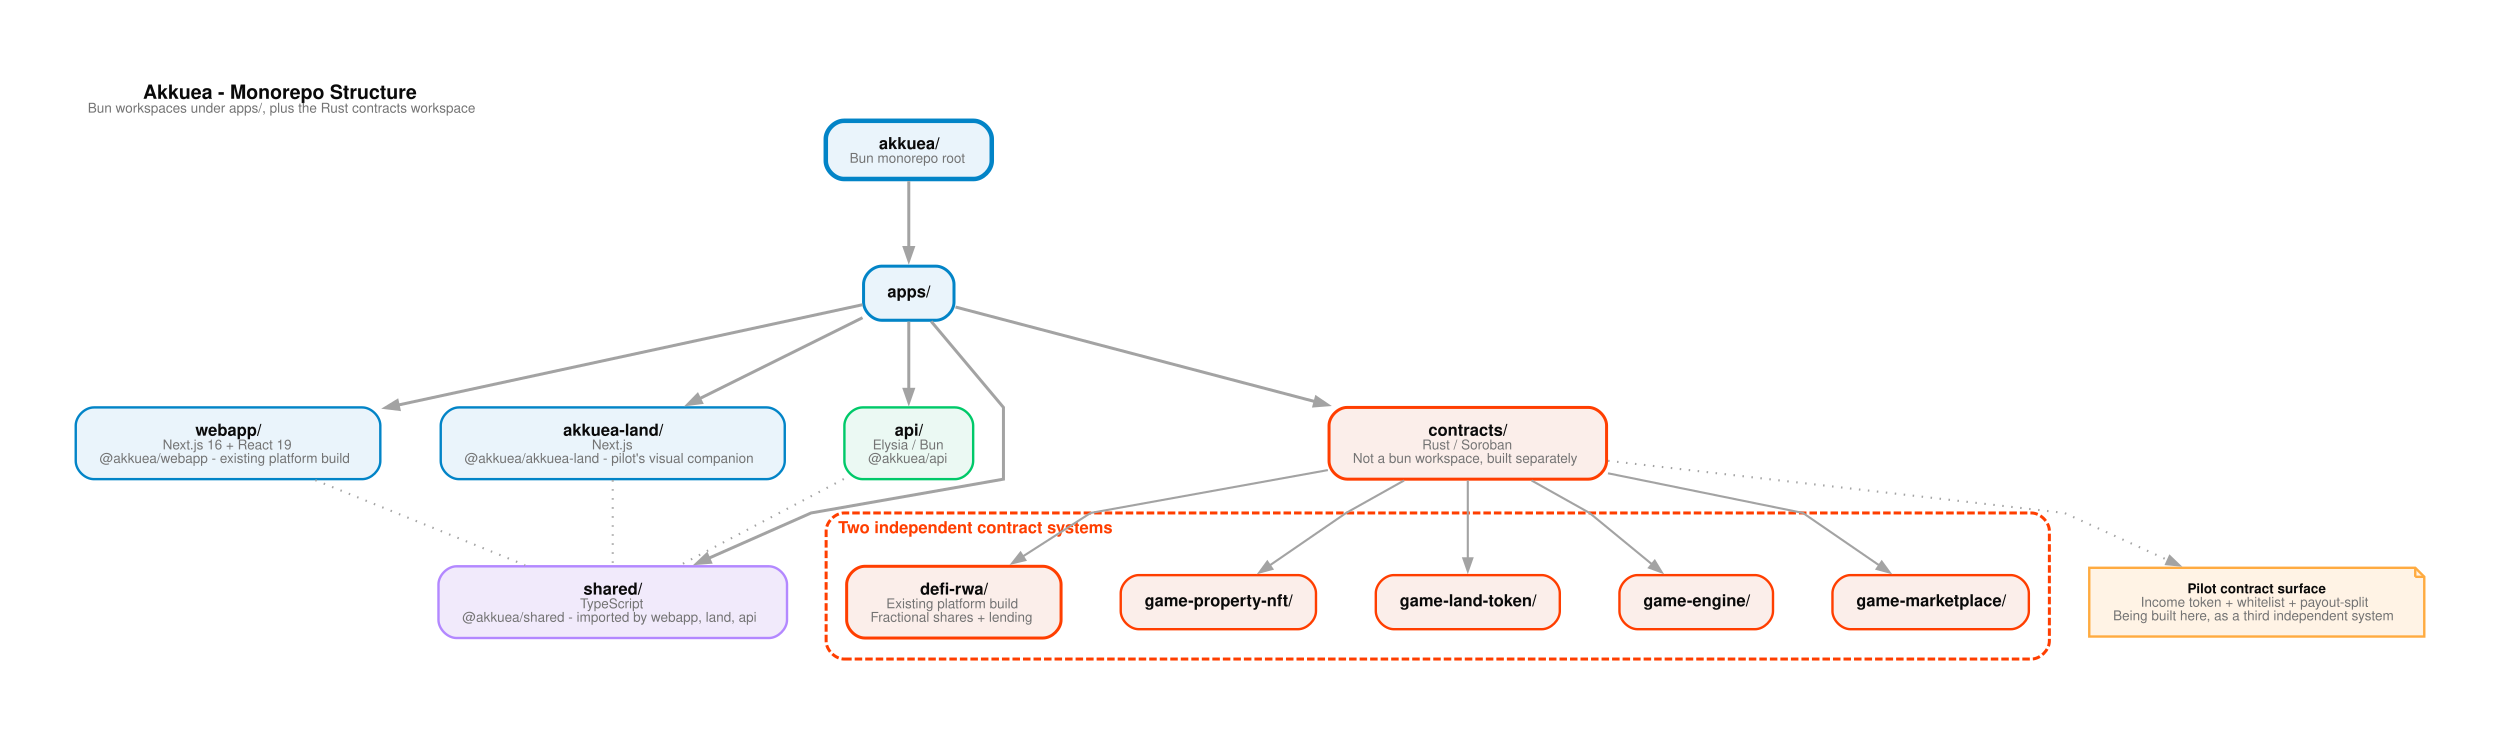
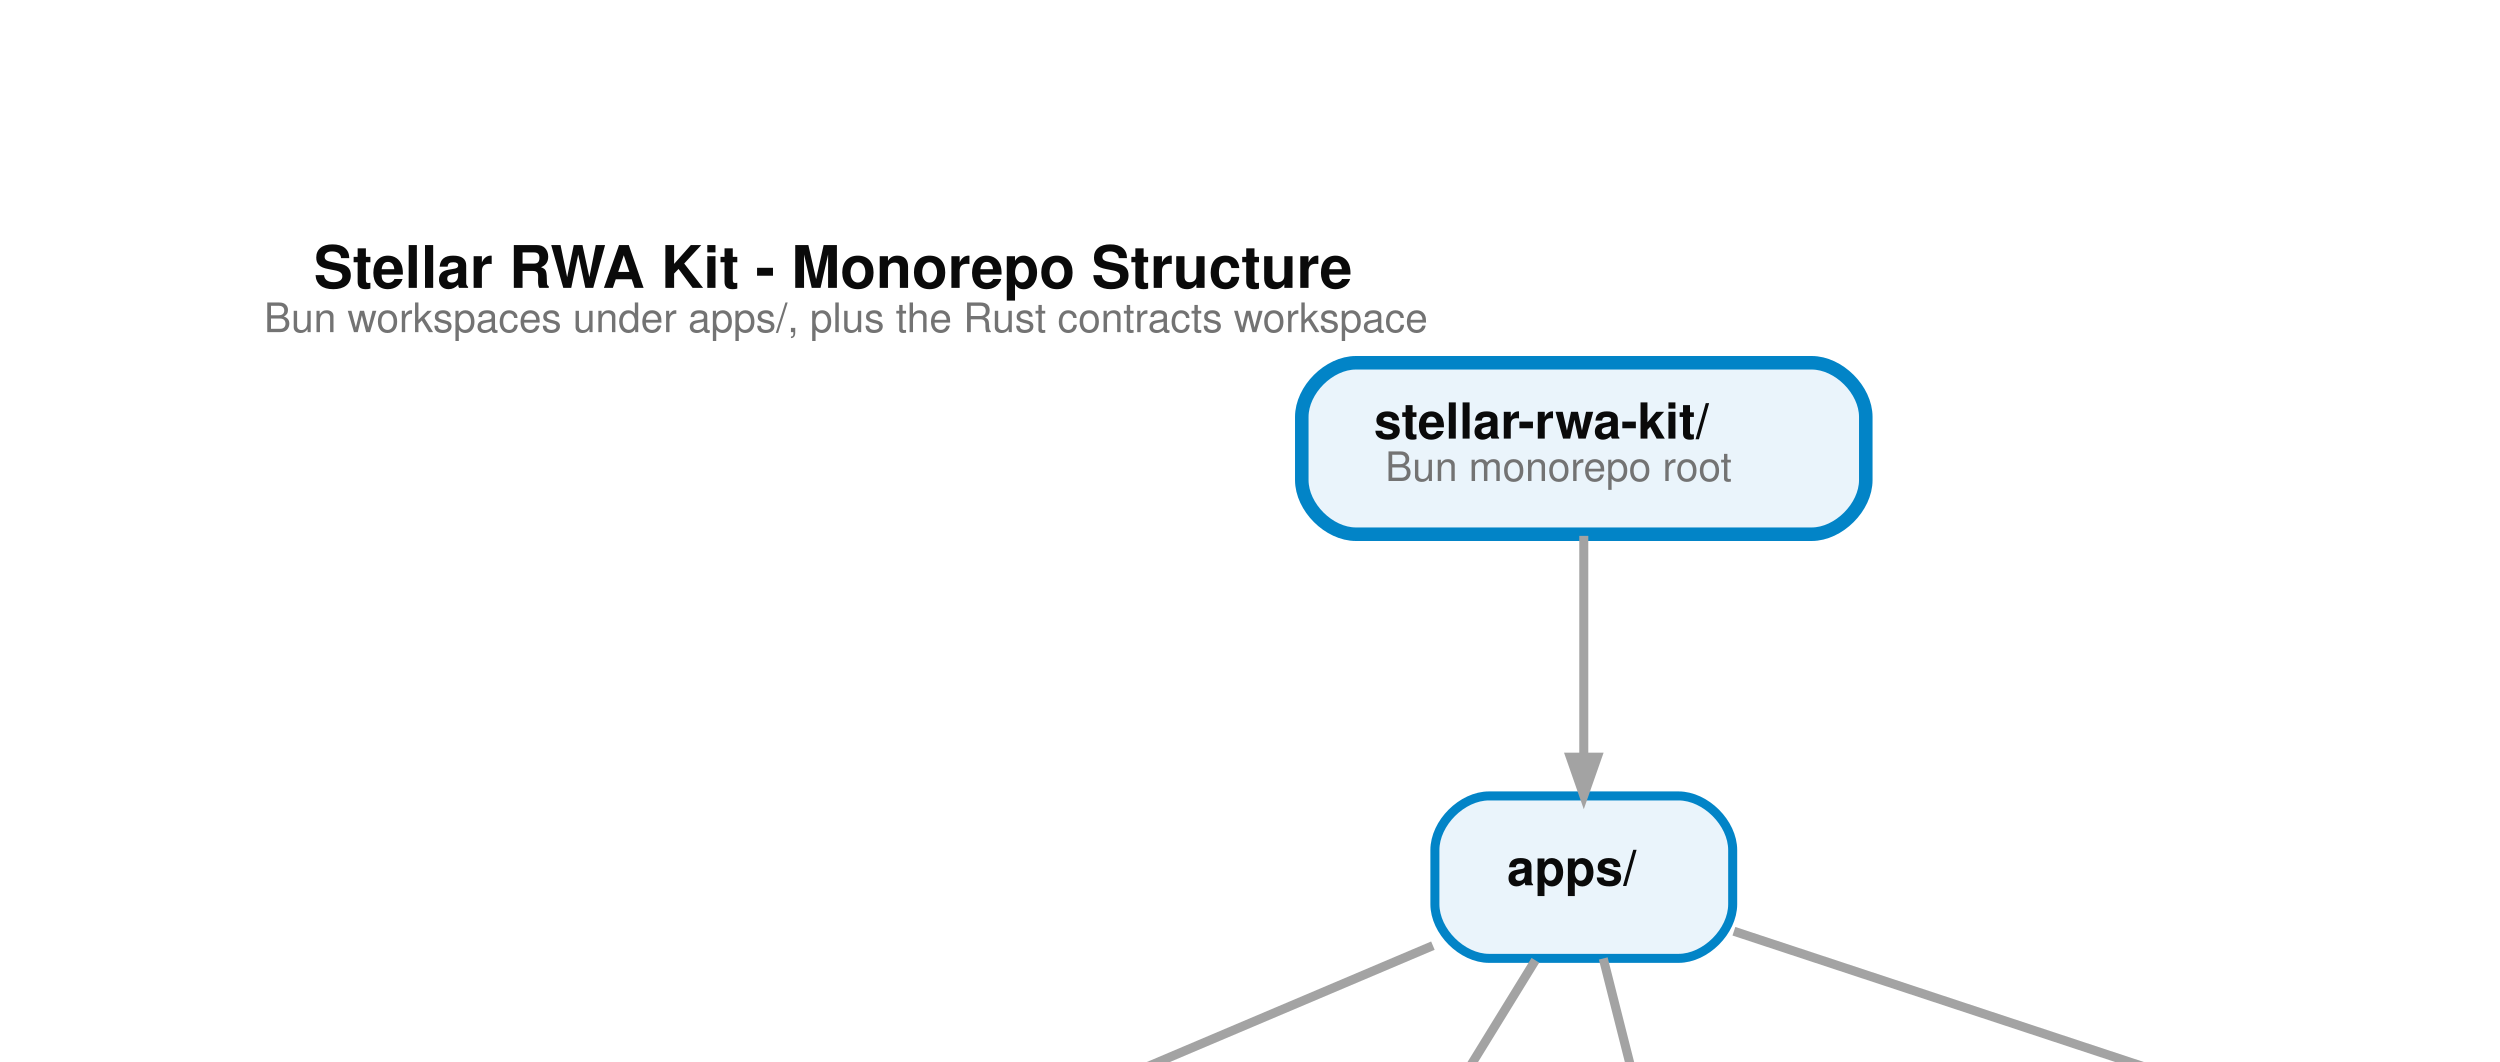
- <svg xmlns="http://www.w3.org/2000/svg" width="2400pt" height="717pt" viewBox="0.00 0.00 2400.00 717.00">
-   <g id="graph0" class="graph" transform="scale(1.44265 1.44265) rotate(0) translate(50.4 446.56)">
-     <text xml:space="preserve" text-anchor="start" x="44.75" y="-380.81" font-family="Helvetica,sans-Serif" font-weight="bold" font-size="13.00" fill="#0a0a0a">Akkuea - Monorepo Structure</text>
-     <text xml:space="preserve" text-anchor="start" x="8" y="-371.61" font-family="Helvetica,sans-Serif" font-size="9.00" fill="#737373">Bun workspaces under apps/, plus the Rust contracts workspace</text>
+ <svg xmlns="http://www.w3.org/2000/svg" width="2400pt" height="1019pt" viewBox="0.00 0.00 1152.00 489.32">
+   <g id="graph0" class="graph" transform="scale(2.08 2.08) rotate(0) translate(50.4 439.9)">
+     <text text-anchor="start" x="19" y="-376.1" font-family="Helvetica,sans-Serif" font-weight="bold" font-size="13.00" fill="#0a0a0a">Stellar RWA Kit - Monorepo Structure</text>
+     <text text-anchor="start" x="8" y="-366.3" font-family="Helvetica,sans-Serif" font-size="9.00" fill="#737373">Bun workspaces under apps/, plus the Rust contracts workspace</text>
    <g id="clust1" class="cluster">
-       <path fill="none" stroke="#ff3e00" stroke-width="2" stroke-dasharray="5,2" d="M511.34,-8C511.34,-8 1301.34,-8 1301.34,-8 1307.34,-8 1313.34,-14 1313.34,-20 1313.34,-20 1313.34,-93.22 1313.34,-93.22 1313.34,-99.22 1307.34,-105.22 1301.34,-105.22 1301.34,-105.22 511.34,-105.22 511.34,-105.22 505.34,-105.22 499.34,-99.22 499.34,-93.22 499.34,-93.22 499.34,-20 499.34,-20 499.34,-14 505.34,-8 511.34,-8" />
-       <text xml:space="preserve" text-anchor="start" x="507.34" y="-91.77" font-family="Helvetica,sans-Serif" font-weight="bold" font-size="11.00" fill="#ff3e00">Two independent contract systems</text>
+       <path fill="transparent" stroke="#ff3e00" stroke-width="2" stroke-dasharray="5,2" d="M335.5,-8C335.5,-8 1033.5,-8 1033.5,-8 1039.5,-8 1045.5,-14 1045.5,-20 1045.5,-20 1045.5,-82 1045.5,-82 1045.5,-88 1039.5,-94 1033.5,-94 1033.5,-94 335.5,-94 335.5,-94 329.5,-94 323.5,-88 323.5,-82 323.5,-82 323.5,-20 323.5,-20 323.5,-14 329.5,-8 335.5,-8" />
+       <text text-anchor="start" x="331.5" y="-82.2" font-family="Helvetica,sans-Serif" font-weight="bold" font-size="11.00" fill="#ff3e00">Two independent contract systems</text>
    </g>
    <g id="node1" class="node">
-       <path fill="#eaf4fb" stroke="#0284c7" stroke-width="3" d="M597.56,-366.16C597.56,-366.16 511.12,-366.16 511.12,-366.16 505.12,-366.16 499.12,-360.16 499.12,-354.16 499.12,-354.16 499.12,-339.44 499.12,-339.44 499.12,-333.44 505.12,-327.44 511.12,-327.44 511.12,-327.44 597.56,-327.44 597.56,-327.44 603.56,-327.44 609.56,-333.44 609.56,-339.44 609.56,-339.44 609.56,-354.16 609.56,-354.16 609.56,-360.16 603.56,-366.16 597.56,-366.16" />
-       <text xml:space="preserve" text-anchor="start" x="534.47" y="-347.35" font-family="Helvetica,sans-Serif" font-weight="bold" font-size="11.00" fill="#0a0a0a">akkuea/</text>
-       <text xml:space="preserve" text-anchor="start" x="514.97" y="-338.25" font-family="Helvetica,sans-Serif" font-size="9.00" fill="#737373">Bun monorepo root</text>
+       <path fill="#eaf4fb" stroke="#0284c7" stroke-width="3" d="M351,-359.5C351,-359.5 250,-359.5 250,-359.5 244,-359.5 238,-353.5 238,-347.5 238,-347.5 238,-333.5 238,-333.5 238,-327.5 244,-321.5 250,-321.5 250,-321.5 351,-321.5 351,-321.5 357,-321.5 363,-327.5 363,-333.5 363,-333.5 363,-347.5 363,-347.5 363,-353.5 357,-359.5 351,-359.5" />
+       <text text-anchor="start" x="254" y="-342.7" font-family="Helvetica,sans-Serif" font-weight="bold" font-size="11.00" fill="#0a0a0a">stellar-rwa-kit/</text>
+       <text text-anchor="start" x="256.5" y="-333.3" font-family="Helvetica,sans-Serif" font-size="9.00" fill="#737373">Bun monorepo root</text>
    </g>
    <g id="node2" class="node">
-       <path fill="#eaf4fb" stroke="#0284c7" stroke-width="2" d="M572.43,-269.44C572.43,-269.44 536.25,-269.44 536.25,-269.44 530.25,-269.44 524.25,-263.44 524.25,-257.44 524.25,-257.44 524.25,-245.44 524.25,-245.44 524.25,-239.44 530.25,-233.44 536.25,-233.44 536.25,-233.44 572.43,-233.44 572.43,-233.44 578.43,-233.44 584.43,-239.44 584.43,-245.44 584.43,-245.44 584.43,-257.44 584.43,-257.44 584.43,-263.44 578.43,-269.44 572.43,-269.44" />
-       <text xml:space="preserve" text-anchor="start" x="540.09" y="-248.74" font-family="Helvetica,sans-Serif" font-weight="bold" font-size="11.00" fill="#0a0a0a">apps/</text>
+       <path fill="#eaf4fb" stroke="#0284c7" stroke-width="2" d="M321.5,-263.5C321.5,-263.5 279.5,-263.5 279.5,-263.5 273.5,-263.5 267.5,-257.5 267.5,-251.5 267.5,-251.5 267.5,-239.5 267.5,-239.5 267.5,-233.5 273.5,-227.5 279.5,-227.5 279.5,-227.5 321.5,-227.5 321.5,-227.5 327.5,-227.5 333.5,-233.5 333.5,-239.5 333.5,-239.5 333.5,-251.5 333.5,-251.5 333.5,-257.5 327.5,-263.5 321.5,-263.5" />
+       <text text-anchor="start" x="283.5" y="-243.7" font-family="Helvetica,sans-Serif" font-weight="bold" font-size="11.00" fill="#0a0a0a">apps/</text>
    </g>
    <g id="edge1" class="edge">
-       <path fill="none" stroke="#a3a3a3" stroke-width="2" d="M554.34,-326C554.34,-313.12 554.34,-296.1 554.34,-281.68" />
-       <polygon fill="#a3a3a3" stroke="#a3a3a3" stroke-width="2" points="557.32,-281.84 554.34,-273.34 551.37,-281.84 557.32,-281.84" />
+       <path fill="none" stroke="#a3a3a3" stroke-width="2" d="M300.5,-321.13C300.5,-307.14 300.5,-287.72 300.5,-272.2" />
+       <polygon fill="#a3a3a3" stroke="#a3a3a3" stroke-width="2" points="303.48,-272.08 300.5,-263.58 297.53,-272.08 303.48,-272.08" />
    </g>
    <g id="node3" class="node">
-       <path fill="#eaf4fb" stroke="#0284c7" stroke-width="1.6" d="M190.68,-175.44C190.68,-175.44 12,-175.44 12,-175.44 6,-175.44 0,-169.44 0,-163.44 0,-163.44 0,-139.72 0,-139.72 0,-133.72 6,-127.72 12,-127.72 12,-127.72 190.68,-127.72 190.68,-127.72 196.68,-127.72 202.68,-133.72 202.68,-139.72 202.68,-139.72 202.68,-163.44 202.68,-163.44 202.68,-169.44 196.68,-175.44 190.68,-175.44" />
-       <text xml:space="preserve" text-anchor="start" x="79.59" y="-156.63" font-family="Helvetica,sans-Serif" font-weight="bold" font-size="11.00" fill="#0a0a0a">webapp/</text>
-       <text xml:space="preserve" text-anchor="start" x="57.84" y="-147.53" font-family="Helvetica,sans-Serif" font-size="9.00" fill="#737373">Next.js 16 + React 19</text>
-       <text xml:space="preserve" text-anchor="start" x="15.84" y="-138.53" font-family="Helvetica,sans-Serif" font-size="9.00" fill="#737373">@akkuea/webapp - existing platform build</text>
+       <path fill="#eaf4fb" stroke="#0284c7" stroke-width="1.6" d="M129,-169.5C129,-169.5 12,-169.5 12,-169.5 6,-169.5 0,-163.5 0,-157.5 0,-157.5 0,-134.5 0,-134.5 0,-128.5 6,-122.5 12,-122.5 12,-122.5 129,-122.5 129,-122.5 135,-122.5 141,-128.5 141,-134.5 141,-134.5 141,-157.5 141,-157.5 141,-163.5 135,-169.5 129,-169.5" />
+       <text text-anchor="start" x="44.5" y="-152.7" font-family="Helvetica,sans-Serif" font-weight="bold" font-size="11.00" fill="#0a0a0a">webapp/</text>
+       <text text-anchor="start" x="20.5" y="-143.3" font-family="Helvetica,sans-Serif" font-size="9.00" fill="#737373">Next.js 16 + React 19</text>
+       <text text-anchor="start" x="16" y="-134.3" font-family="Helvetica,sans-Serif" font-size="9.00" fill="#737373">@stellar-rwa-kit/webapp</text>
    </g>
    <g id="edge2" class="edge">
-       <path fill="none" stroke="#a3a3a3" stroke-width="2" d="M523.56,-243.79C461.12,-230.3 316.79,-199.12 214.3,-176.98" />
-       <polygon fill="#a3a3a3" stroke="#a3a3a3" stroke-width="2" points="215.16,-174.12 206.22,-175.24 213.9,-179.94 215.16,-174.12" />
+       <path fill="none" stroke="#a3a3a3" stroke-width="2" d="M267.06,-230.32C231.63,-215.31 174.95,-191.28 131.53,-172.87" />
+       <polygon fill="#a3a3a3" stroke="#a3a3a3" stroke-width="2" points="132.57,-170.08 123.58,-169.5 130.25,-175.56 132.57,-170.08" />
    </g>
    <g id="node4" class="node">
-       <path fill="#eaf4fb" stroke="#0284c7" stroke-width="1.6" d="M459.81,-175.44C459.81,-175.44 254.88,-175.44 254.88,-175.44 248.88,-175.44 242.88,-169.44 242.88,-163.44 242.88,-163.44 242.88,-139.72 242.88,-139.72 242.88,-133.72 248.88,-127.72 254.88,-127.72 254.88,-127.72 459.81,-127.72 459.81,-127.72 465.81,-127.72 471.81,-133.72 471.81,-139.72 471.81,-139.72 471.81,-163.44 471.81,-163.44 471.81,-169.44 465.81,-175.44 459.81,-175.44" />
-       <text xml:space="preserve" text-anchor="start" x="324.34" y="-156.63" font-family="Helvetica,sans-Serif" font-weight="bold" font-size="11.00" fill="#0a0a0a">akkuea-land/</text>
-       <text xml:space="preserve" text-anchor="start" x="343.47" y="-147.53" font-family="Helvetica,sans-Serif" font-size="9.00" fill="#737373">Next.js</text>
-       <text xml:space="preserve" text-anchor="start" x="258.72" y="-138.53" font-family="Helvetica,sans-Serif" font-size="9.00" fill="#737373">@akkuea/akkuea-land - pilot's visual companion</text>
+       <path fill="#ebf9f3" stroke="#00c969" stroke-width="1.6" d="M287.5,-169.5C287.5,-169.5 193.5,-169.5 193.5,-169.5 187.5,-169.5 181.5,-163.5 181.5,-157.5 181.5,-157.5 181.5,-134.5 181.5,-134.5 181.5,-128.5 187.5,-122.5 193.5,-122.5 193.5,-122.5 287.5,-122.5 287.5,-122.5 293.5,-122.5 299.5,-128.5 299.5,-134.5 299.5,-134.5 299.5,-157.5 299.5,-157.5 299.5,-163.5 293.5,-169.5 287.5,-169.5" />
+       <text text-anchor="start" x="229" y="-152.7" font-family="Helvetica,sans-Serif" font-weight="bold" font-size="11.00" fill="#0a0a0a">api/</text>
+       <text text-anchor="start" x="214" y="-143.3" font-family="Helvetica,sans-Serif" font-size="9.00" fill="#737373">Elysia / Bun</text>
+       <text text-anchor="start" x="197.5" y="-134.3" font-family="Helvetica,sans-Serif" font-size="9.00" fill="#737373">@stellar-rwa-kit/api</text>
    </g>
    <g id="edge3" class="edge">
-       <path fill="none" stroke="#a3a3a3" stroke-width="2" d="M523.56,-235.15C494.6,-220.76 450.51,-198.86 415.01,-181.23" />
-       <polygon fill="#a3a3a3" stroke="#a3a3a3" stroke-width="2" points="416.42,-178.61 407.49,-177.49 413.78,-183.94 416.42,-178.61" />
+       <path fill="none" stroke="#a3a3a3" stroke-width="2" d="M289.77,-227.07C281.24,-213.2 269.09,-193.46 259,-177.06" />
+       <polygon fill="#a3a3a3" stroke="#a3a3a3" stroke-width="2" points="261.51,-175.47 254.52,-169.79 256.44,-178.58 261.51,-175.47" />
    </g>
    <g id="node5" class="node">
-       <path fill="#ebf9f3" stroke="#00c969" stroke-width="1.6" d="M585.18,-175.44C585.18,-175.44 523.5,-175.44 523.5,-175.44 517.5,-175.44 511.5,-169.44 511.5,-163.44 511.5,-163.44 511.5,-139.72 511.5,-139.72 511.5,-133.72 517.5,-127.72 523.5,-127.72 523.5,-127.72 585.18,-127.72 585.18,-127.72 591.18,-127.72 597.18,-133.72 597.18,-139.72 597.18,-139.72 597.18,-163.44 597.18,-163.44 597.18,-169.44 591.18,-175.44 585.18,-175.44" />
-       <text xml:space="preserve" text-anchor="start" x="544.97" y="-156.63" font-family="Helvetica,sans-Serif" font-weight="bold" font-size="11.00" fill="#0a0a0a">api/</text>
-       <text xml:space="preserve" text-anchor="start" x="530.34" y="-147.53" font-family="Helvetica,sans-Serif" font-size="9.00" fill="#737373">Elysia / Bun</text>
-       <text xml:space="preserve" text-anchor="start" x="527.34" y="-138.53" font-family="Helvetica,sans-Serif" font-size="9.00" fill="#737373">@akkuea/api</text>
+       <path fill="#f1eafb" stroke="#b388ff" stroke-width="1.6" d="M285.5,-64.5C285.5,-64.5 51.5,-64.5 51.5,-64.5 45.5,-64.5 39.5,-58.5 39.5,-52.5 39.5,-52.5 39.5,-29.5 39.5,-29.5 39.5,-23.5 45.5,-17.5 51.5,-17.5 51.5,-17.5 285.5,-17.5 285.5,-17.5 291.5,-17.5 297.5,-23.5 297.5,-29.5 297.5,-29.5 297.5,-52.5 297.5,-52.5 297.5,-58.5 291.5,-64.5 285.5,-64.5" />
+       <text text-anchor="start" x="145.5" y="-47.7" font-family="Helvetica,sans-Serif" font-weight="bold" font-size="11.00" fill="#0a0a0a">shared/</text>
+       <text text-anchor="start" x="144.5" y="-38.3" font-family="Helvetica,sans-Serif" font-size="9.00" fill="#737373">TypeScript</text>
+       <text text-anchor="start" x="55.5" y="-29.3" font-family="Helvetica,sans-Serif" font-size="9.00" fill="#737373">@stellar-rwa-kit/shared - imported by webapp, api</text>
    </g>
    <g id="edge4" class="edge">
-       <path fill="none" stroke="#a3a3a3" stroke-width="2" d="M554.34,-232.49C554.34,-219.83 554.34,-202.46 554.34,-187.15" />
-       <polygon fill="#a3a3a3" stroke="#a3a3a3" stroke-width="2" points="557.32,-187.48 554.34,-178.98 551.37,-187.48 557.32,-187.48" />
+       <path fill="none" stroke="#a3a3a3" stroke-width="2" d="M304.81,-227.48C310.42,-205.35 319.5,-169.5 319.5,-169.5 319.5,-169.5 319.5,-122.5 319.5,-122.5 319.5,-122.5 262.66,-92.2 218.72,-68.77" />
+       <polygon fill="#a3a3a3" stroke="#a3a3a3" stroke-width="2" points="219.86,-66.01 210.96,-64.64 217.06,-71.26 219.86,-66.01" />
    </g>
    <g id="node6" class="node">
-       <path fill="#f1eafb" stroke="#b388ff" stroke-width="1.6" d="M461.31,-69.72C461.31,-69.72 253.38,-69.72 253.38,-69.72 247.38,-69.72 241.38,-63.72 241.38,-57.72 241.38,-57.72 241.38,-34 241.38,-34 241.38,-28 247.38,-22 253.38,-22 253.38,-22 461.31,-22 461.31,-22 467.31,-22 473.31,-28 473.31,-34 473.31,-34 473.31,-57.72 473.31,-57.72 473.31,-63.72 467.31,-69.72 461.31,-69.72" />
-       <text xml:space="preserve" text-anchor="start" x="337.84" y="-50.91" font-family="Helvetica,sans-Serif" font-weight="bold" font-size="11.00" fill="#0a0a0a">shared/</text>
-       <text xml:space="preserve" text-anchor="start" x="335.59" y="-41.81" font-family="Helvetica,sans-Serif" font-size="9.00" fill="#737373">TypeScript</text>
-       <text xml:space="preserve" text-anchor="start" x="257.22" y="-32.81" font-family="Helvetica,sans-Serif" font-size="9.00" fill="#737373">@akkuea/shared - imported by webapp, land, api</text>
+       <path fill="#fbeeea" stroke="#ff3e00" stroke-width="2" d="M685.5,-169.5C685.5,-169.5 505.5,-169.5 505.5,-169.5 499.5,-169.5 493.5,-163.5 493.5,-157.5 493.5,-157.5 493.5,-134.5 493.5,-134.5 493.5,-128.5 499.5,-122.5 505.5,-122.5 505.5,-122.5 685.5,-122.5 685.5,-122.5 691.5,-122.5 697.5,-128.5 697.5,-134.5 697.5,-134.5 697.5,-157.5 697.5,-157.5 697.5,-163.5 691.5,-169.5 685.5,-169.5" />
+       <text text-anchor="start" x="564" y="-152.7" font-family="Helvetica,sans-Serif" font-weight="bold" font-size="11.00" fill="#0a0a0a">contracts/</text>
+       <text text-anchor="start" x="562" y="-143.3" font-family="Helvetica,sans-Serif" font-size="9.00" fill="#737373">Rust / Soroban</text>
+       <text text-anchor="start" x="509.5" y="-134.3" font-family="Helvetica,sans-Serif" font-size="9.00" fill="#737373">Not a bun workspace, built separately</text>
    </g>
    <g id="edge5" class="edge">
-       <path fill="none" stroke="#a3a3a3" stroke-width="2" d="M569.27,-232.67C587.9,-210.49 617.34,-175.44 617.34,-175.44 617.34,-175.44 617.34,-127.72 617.34,-127.72 617.34,-127.72 489.34,-105.22 489.34,-105.22 489.34,-105.22 454.8,-89.95 421.06,-75.03" />
-       <polygon fill="#a3a3a3" stroke="#a3a3a3" stroke-width="2" points="422.39,-72.37 413.42,-71.65 419.99,-77.81 422.39,-72.37" />
+       <path fill="none" stroke="#a3a3a3" stroke-width="2" d="M333.77,-233.51C378.38,-218.76 458.92,-192.14 518.92,-172.31" />
+       <polygon fill="#a3a3a3" stroke="#a3a3a3" stroke-width="2" points="520.1,-175.05 527.24,-169.56 518.23,-169.4 520.1,-175.05" />
+     </g>
+     <g id="edge10" class="edge">
+       <path fill="none" stroke="#a3a3a3" stroke-width="1.4" stroke-dasharray="1,5" d="M92.01,-122.4C108.35,-105.22 130.72,-81.71 147.04,-64.55" />
+     </g>
+     <g id="edge11" class="edge">
+       <path fill="none" stroke="#a3a3a3" stroke-width="1.4" stroke-dasharray="1,5" d="M224.7,-122.4C212.69,-105.22 196.26,-81.71 184.26,-64.55" />
    </g>
    <g id="node7" class="node">
-       <path fill="#fbeeea" stroke="#ff3e00" stroke-width="2" d="M1006.68,-175.44C1006.68,-175.44 846,-175.44 846,-175.44 840,-175.44 834,-169.44 834,-163.44 834,-163.44 834,-139.72 834,-139.72 834,-133.72 840,-127.72 846,-127.72 846,-127.72 1006.68,-127.72 1006.68,-127.72 1012.68,-127.72 1018.68,-133.72 1018.68,-139.72 1018.68,-139.72 1018.68,-163.44 1018.68,-163.44 1018.68,-169.44 1012.68,-175.44 1006.68,-175.44" />
-       <text xml:space="preserve" text-anchor="start" x="900.09" y="-156.63" font-family="Helvetica,sans-Serif" font-weight="bold" font-size="11.00" fill="#0a0a0a">contracts/</text>
-       <text xml:space="preserve" text-anchor="start" x="895.97" y="-147.53" font-family="Helvetica,sans-Serif" font-size="9.00" fill="#737373">Rust / Soroban</text>
-       <text xml:space="preserve" text-anchor="start" x="849.84" y="-138.53" font-family="Helvetica,sans-Serif" font-size="9.00" fill="#737373">Not a bun workspace, built separately</text>
+       <path fill="#fbeeea" stroke="#ff3e00" stroke-width="2" d="M1019.5,-60C1019.5,-60 887.5,-60 887.5,-60 881.5,-60 875.5,-54 875.5,-48 875.5,-48 875.5,-34 875.5,-34 875.5,-28 881.5,-22 887.5,-22 887.5,-22 1019.5,-22 1019.5,-22 1025.5,-22 1031.5,-28 1031.5,-34 1031.5,-34 1031.5,-48 1031.5,-48 1031.5,-54 1025.5,-60 1019.5,-60" />
+       <text text-anchor="start" x="926" y="-43.2" font-family="Helvetica,sans-Serif" font-weight="bold" font-size="11.00" fill="#0a0a0a">defi-rwa/</text>
+       <text text-anchor="start" x="891.5" y="-33.8" font-family="Helvetica,sans-Serif" font-size="9.00" fill="#737373">Fractional shares + lending</text>
    </g>
    <g id="edge6" class="edge">
-       <path fill="none" stroke="#a3a3a3" stroke-width="2" d="M585.42,-242.26C637.45,-228.58 744.4,-200.44 824.71,-179.31" />
-       <polygon fill="#a3a3a3" stroke="#a3a3a3" stroke-width="2" points="825.47,-182.19 832.93,-177.15 823.95,-176.44 825.47,-182.19" />
-     </g>
-     <g id="edge13" class="edge">
-       <path fill="none" stroke="#a3a3a3" stroke-width="1.4" stroke-dasharray="1,5" d="M159.43,-127.04C201.18,-110.13 257.24,-87.42 299.04,-70.48" />
-     </g>
-     <g id="edge14" class="edge">
-       <path fill="none" stroke="#a3a3a3" stroke-width="1.4" stroke-dasharray="1,5" d="M357.34,-127.04C357.34,-110.07 357.34,-87.26 357.34,-70.3" />
-     </g>
-     <g id="edge15" class="edge">
-       <path fill="none" stroke="#a3a3a3" stroke-width="1.4" stroke-dasharray="1,5" d="M511.11,-127.82C478.83,-110.82 434.84,-87.66 402.18,-70.47" />
+       <path fill="none" stroke="#a3a3a3" stroke-width="1.4" d="M697.51,-124.99C770.35,-110.7 855.5,-94 855.5,-94 855.5,-94 885.07,-78.31 911.72,-64.17" />
+       <polygon fill="#a3a3a3" stroke="#a3a3a3" stroke-width="1.4" points="913.39,-66.65 919.5,-60.04 910.6,-61.4 913.39,-66.65" />
    </g>
    <g id="node8" class="node">
-       <path fill="#fbeeea" stroke="#ff3e00" stroke-width="2" d="M643.68,-69.72C643.68,-69.72 525,-69.72 525,-69.72 519,-69.72 513,-63.72 513,-57.72 513,-57.72 513,-34 513,-34 513,-28 519,-22 525,-22 525,-22 643.68,-22 643.68,-22 649.68,-22 655.68,-28 655.68,-34 655.68,-34 655.68,-57.72 655.68,-57.72 655.68,-63.72 649.68,-69.72 643.68,-69.72" />
-       <text xml:space="preserve" text-anchor="start" x="561.84" y="-50.91" font-family="Helvetica,sans-Serif" font-weight="bold" font-size="11.00" fill="#0a0a0a">defi-rwa/</text>
-       <text xml:space="preserve" text-anchor="start" x="539.34" y="-41.81" font-family="Helvetica,sans-Serif" font-size="9.00" fill="#737373">Existing platform build</text>
-       <text xml:space="preserve" text-anchor="start" x="528.84" y="-32.81" font-family="Helvetica,sans-Serif" font-size="9.00" fill="#737373">Fractional shares + lending</text>
+       <path fill="#fbeeea" stroke="#ff3e00" stroke-width="1.6" d="M823,-60C823,-60 724,-60 724,-60 718,-60 712,-54 712,-48 712,-48 712,-34 712,-34 712,-28 718,-22 724,-22 724,-22 823,-22 823,-22 829,-22 835,-28 835,-34 835,-34 835,-48 835,-48 835,-54 829,-60 823,-60" />
+       <text text-anchor="start" x="728" y="-43.2" font-family="Helvetica,sans-Serif" font-weight="bold" font-size="11.00" fill="#0a0a0a">pilot-whitelist/</text>
+       <text text-anchor="start" x="729" y="-33.8" font-family="Helvetica,sans-Serif" font-size="9.00" fill="#737373">Income distribution</text>
    </g>
    <g id="edge7" class="edge">
-       <path fill="none" stroke="#a3a3a3" stroke-width="1.4" d="M833.23,-133.75C761.8,-120.85 675.34,-105.22 675.34,-105.22 675.34,-105.22 652.7,-90.7 630.01,-76.15" />
-       <polygon fill="#a3a3a3" stroke="#a3a3a3" stroke-width="1.4" points="631.9,-73.83 623.14,-71.74 628.69,-78.83 631.9,-73.83" />
+       <path fill="none" stroke="#a3a3a3" stroke-width="1.4" d="M637.89,-122.48C663.6,-108.82 691.5,-94 691.5,-94 691.5,-94 715.45,-78.81 737.47,-64.85" />
+       <polygon fill="#a3a3a3" stroke="#a3a3a3" stroke-width="1.4" points="739.24,-67.25 744.82,-60.19 736.05,-62.23 739.24,-67.25" />
    </g>
    <g id="node9" class="node">
-       <path fill="#fbeeea" stroke="#ff3e00" stroke-width="1.6" d="M813.31,-63.86C813.31,-63.86 707.38,-63.86 707.38,-63.86 701.38,-63.86 695.38,-57.86 695.38,-51.86 695.38,-51.86 695.38,-39.86 695.38,-39.86 695.38,-33.86 701.38,-27.86 707.38,-27.86 707.38,-27.86 813.31,-27.86 813.31,-27.86 819.31,-27.86 825.31,-33.86 825.31,-39.86 825.31,-39.86 825.31,-51.86 825.31,-51.86 825.31,-57.86 819.31,-63.86 813.31,-63.86" />
-       <text xml:space="preserve" text-anchor="start" x="711.22" y="-43.16" font-family="Helvetica,sans-Serif" font-weight="bold" font-size="11.00" fill="#0a0a0a">game-property-nft/</text>
+       <path fill="#fbeeea" stroke="#ff3e00" stroke-width="1.6" d="M659.5,-60C659.5,-60 531.5,-60 531.5,-60 525.5,-60 519.5,-54 519.5,-48 519.5,-48 519.5,-34 519.5,-34 519.5,-28 525.5,-22 531.5,-22 531.5,-22 659.5,-22 659.5,-22 665.5,-22 671.5,-28 671.5,-34 671.5,-34 671.5,-48 671.5,-48 671.5,-54 665.5,-60 659.5,-60" />
+       <text text-anchor="start" x="535.5" y="-43.2" font-family="Helvetica,sans-Serif" font-weight="bold" font-size="11.00" fill="#0a0a0a">pilot-income-token/</text>
+       <text text-anchor="start" x="551" y="-33.8" font-family="Helvetica,sans-Serif" font-size="9.00" fill="#737373">Income distribution</text>
    </g>
    <g id="edge8" class="edge">
-       <path fill="none" stroke="#a3a3a3" stroke-width="1.4" d="M883.94,-126.84C864.34,-115.86 845.34,-105.22 845.34,-105.22 845.34,-105.22 818.01,-86.45 794.34,-70.2" />
-       <polygon fill="#a3a3a3" stroke="#a3a3a3" stroke-width="1.4" points="796.28,-67.93 787.59,-65.57 792.91,-72.83 796.28,-67.93" />
+       <path fill="none" stroke="#a3a3a3" stroke-width="1.4" d="M595.5,-122.4C595.5,-106.61 595.5,-85.46 595.5,-68.82" />
+       <polygon fill="#a3a3a3" stroke="#a3a3a3" stroke-width="1.4" points="598.48,-68.6 595.5,-60.1 592.53,-68.6 598.48,-68.6" />
    </g>
    <g id="node10" class="node">
-       <path fill="#fbeeea" stroke="#ff3e00" stroke-width="1.6" d="M975.56,-63.86C975.56,-63.86 877.12,-63.86 877.12,-63.86 871.12,-63.86 865.12,-57.86 865.12,-51.86 865.12,-51.86 865.12,-39.86 865.12,-39.86 865.12,-33.86 871.12,-27.86 877.12,-27.86 877.12,-27.86 975.56,-27.86 975.56,-27.86 981.56,-27.86 987.56,-33.86 987.56,-39.86 987.56,-39.86 987.56,-51.86 987.56,-51.86 987.56,-57.86 981.56,-63.86 975.56,-63.86" />
-       <text xml:space="preserve" text-anchor="start" x="880.97" y="-43.16" font-family="Helvetica,sans-Serif" font-weight="bold" font-size="11.00" fill="#0a0a0a">game-land-token/</text>
+       <path fill="#fbeeea" stroke="#ff3e00" stroke-width="1.6" d="M467.5,-60C467.5,-60 349.5,-60 349.5,-60 343.5,-60 337.5,-54 337.5,-48 337.5,-48 337.5,-34 337.5,-34 337.5,-28 343.5,-22 349.5,-22 349.5,-22 467.5,-22 467.5,-22 473.5,-22 479.5,-28 479.5,-34 479.5,-34 479.5,-48 479.5,-48 479.5,-54 473.5,-60 467.5,-60" />
+       <text text-anchor="start" x="353.5" y="-43.2" font-family="Helvetica,sans-Serif" font-weight="bold" font-size="11.00" fill="#0a0a0a">pilot-payout-split/</text>
+       <text text-anchor="start" x="364" y="-33.8" font-family="Helvetica,sans-Serif" font-size="9.00" fill="#737373">Income distribution</text>
    </g>
    <g id="edge9" class="edge">
-       <path fill="none" stroke="#a3a3a3" stroke-width="1.4" d="M926.34,-126.78C926.34,-111.33 926.34,-91.12 926.34,-74.89" />
-       <polygon fill="#a3a3a3" stroke="#a3a3a3" stroke-width="1.4" points="929.32,-75.02 926.34,-66.52 923.37,-75.02 929.32,-75.02" />
-     </g>
-     <g id="node11" class="node">
-       <path fill="#fbeeea" stroke="#ff3e00" stroke-width="1.6" d="M1117.43,-63.86C1117.43,-63.86 1039.25,-63.86 1039.25,-63.86 1033.25,-63.86 1027.25,-57.86 1027.25,-51.86 1027.25,-51.86 1027.25,-39.86 1027.25,-39.86 1027.25,-33.86 1033.25,-27.86 1039.25,-27.86 1039.25,-27.86 1117.43,-27.86 1117.43,-27.86 1123.43,-27.86 1129.43,-33.86 1129.43,-39.86 1129.43,-39.86 1129.43,-51.86 1129.43,-51.86 1129.43,-57.86 1123.43,-63.86 1117.43,-63.86" />
-       <text xml:space="preserve" text-anchor="start" x="1043.09" y="-43.16" font-family="Helvetica,sans-Serif" font-weight="bold" font-size="11.00" fill="#0a0a0a">game-engine/</text>
-     </g>
-     <g id="edge10" class="edge">
-       <path fill="none" stroke="#a3a3a3" stroke-width="1.4" d="M968.74,-126.84C988.34,-115.86 1007.34,-105.22 1007.34,-105.22 1007.34,-105.22 1029.38,-87.11 1048.9,-71.06" />
-       <polygon fill="#a3a3a3" stroke="#a3a3a3" stroke-width="1.4" points="1050.72,-73.41 1055.4,-65.72 1046.95,-68.81 1050.72,-73.41" />
-     </g>
-     <g id="node12" class="node">
-       <path fill="#fbeeea" stroke="#ff3e00" stroke-width="1.6" d="M1287.68,-63.86C1287.68,-63.86 1181,-63.86 1181,-63.86 1175,-63.86 1169,-57.86 1169,-51.86 1169,-51.86 1169,-39.86 1169,-39.86 1169,-33.86 1175,-27.86 1181,-27.86 1181,-27.86 1287.68,-27.86 1287.68,-27.86 1293.68,-27.86 1299.68,-33.86 1299.68,-39.86 1299.68,-39.86 1299.68,-51.86 1299.68,-51.86 1299.68,-57.86 1293.68,-63.86 1287.68,-63.86" />
-       <text xml:space="preserve" text-anchor="start" x="1184.84" y="-43.16" font-family="Helvetica,sans-Serif" font-weight="bold" font-size="11.00" fill="#0a0a0a">game-marketplace/</text>
-     </g>
-     <g id="edge11" class="edge">
-       <path fill="none" stroke="#a3a3a3" stroke-width="1.4" d="M1019.62,-131.61C1080.73,-119.18 1149.34,-105.22 1149.34,-105.22 1149.34,-105.22 1176.67,-86.45 1200.34,-70.2" />
-       <polygon fill="#a3a3a3" stroke="#a3a3a3" stroke-width="1.4" points="1201.77,-72.83 1207.09,-65.57 1198.4,-67.93 1201.77,-72.83" />
-     </g>
-     <g id="node13" class="node">
-       <polygon fill="#fff3e5" stroke="#ffab40" stroke-width="1.6" points="1556.81,-68.72 1339.88,-68.72 1339.88,-23 1562.81,-23 1562.81,-62.72 1556.81,-68.72" />
-       <polyline fill="none" stroke="#ffab40" stroke-width="1.6" points="1556.81,-68.72 1556.81,-62.72" />
-       <polyline fill="none" stroke="#ffab40" stroke-width="1.6" points="1562.81,-62.72 1556.81,-62.72" />
-       <text xml:space="preserve" text-anchor="start" x="1405.22" y="-51.81" font-family="Helvetica,sans-Serif" font-weight="bold" font-size="9.00" fill="#0a0a0a">Pilot contract surface</text>
-       <text xml:space="preserve" text-anchor="start" x="1374.09" y="-42.81" font-family="Helvetica,sans-Serif" font-size="9.00" fill="#737373">Income token + whitelist + payout-split</text>
-       <text xml:space="preserve" text-anchor="start" x="1355.72" y="-33.81" font-family="Helvetica,sans-Serif" font-size="9.00" fill="#737373">Being built here, as a third independent system</text>
-     </g>
-     <g id="edge12" class="edge">
-       <path fill="none" stroke="#a3a3a3" stroke-width="1.4" stroke-dasharray="1,5" d="M1019.67,-139.92C1137.03,-126.51 1323.34,-105.22 1323.34,-105.22 1323.34,-105.22 1358.84,-89.03 1392.45,-73.71" />
-       <polygon fill="#a3a3a3" stroke="#a3a3a3" stroke-width="1.4" points="1393.42,-76.54 1399.92,-70.3 1390.96,-71.12 1393.42,-76.54" />
+       <path fill="none" stroke="#a3a3a3" stroke-width="1.4" d="M553.11,-122.48C527.4,-108.82 499.5,-94 499.5,-94 499.5,-94 472.28,-78.44 447.61,-64.35" />
+       <polygon fill="#a3a3a3" stroke="#a3a3a3" stroke-width="1.4" points="448.93,-61.68 440.07,-60.04 445.98,-66.84 448.93,-61.68" />
    </g>
  </g>
</svg>
